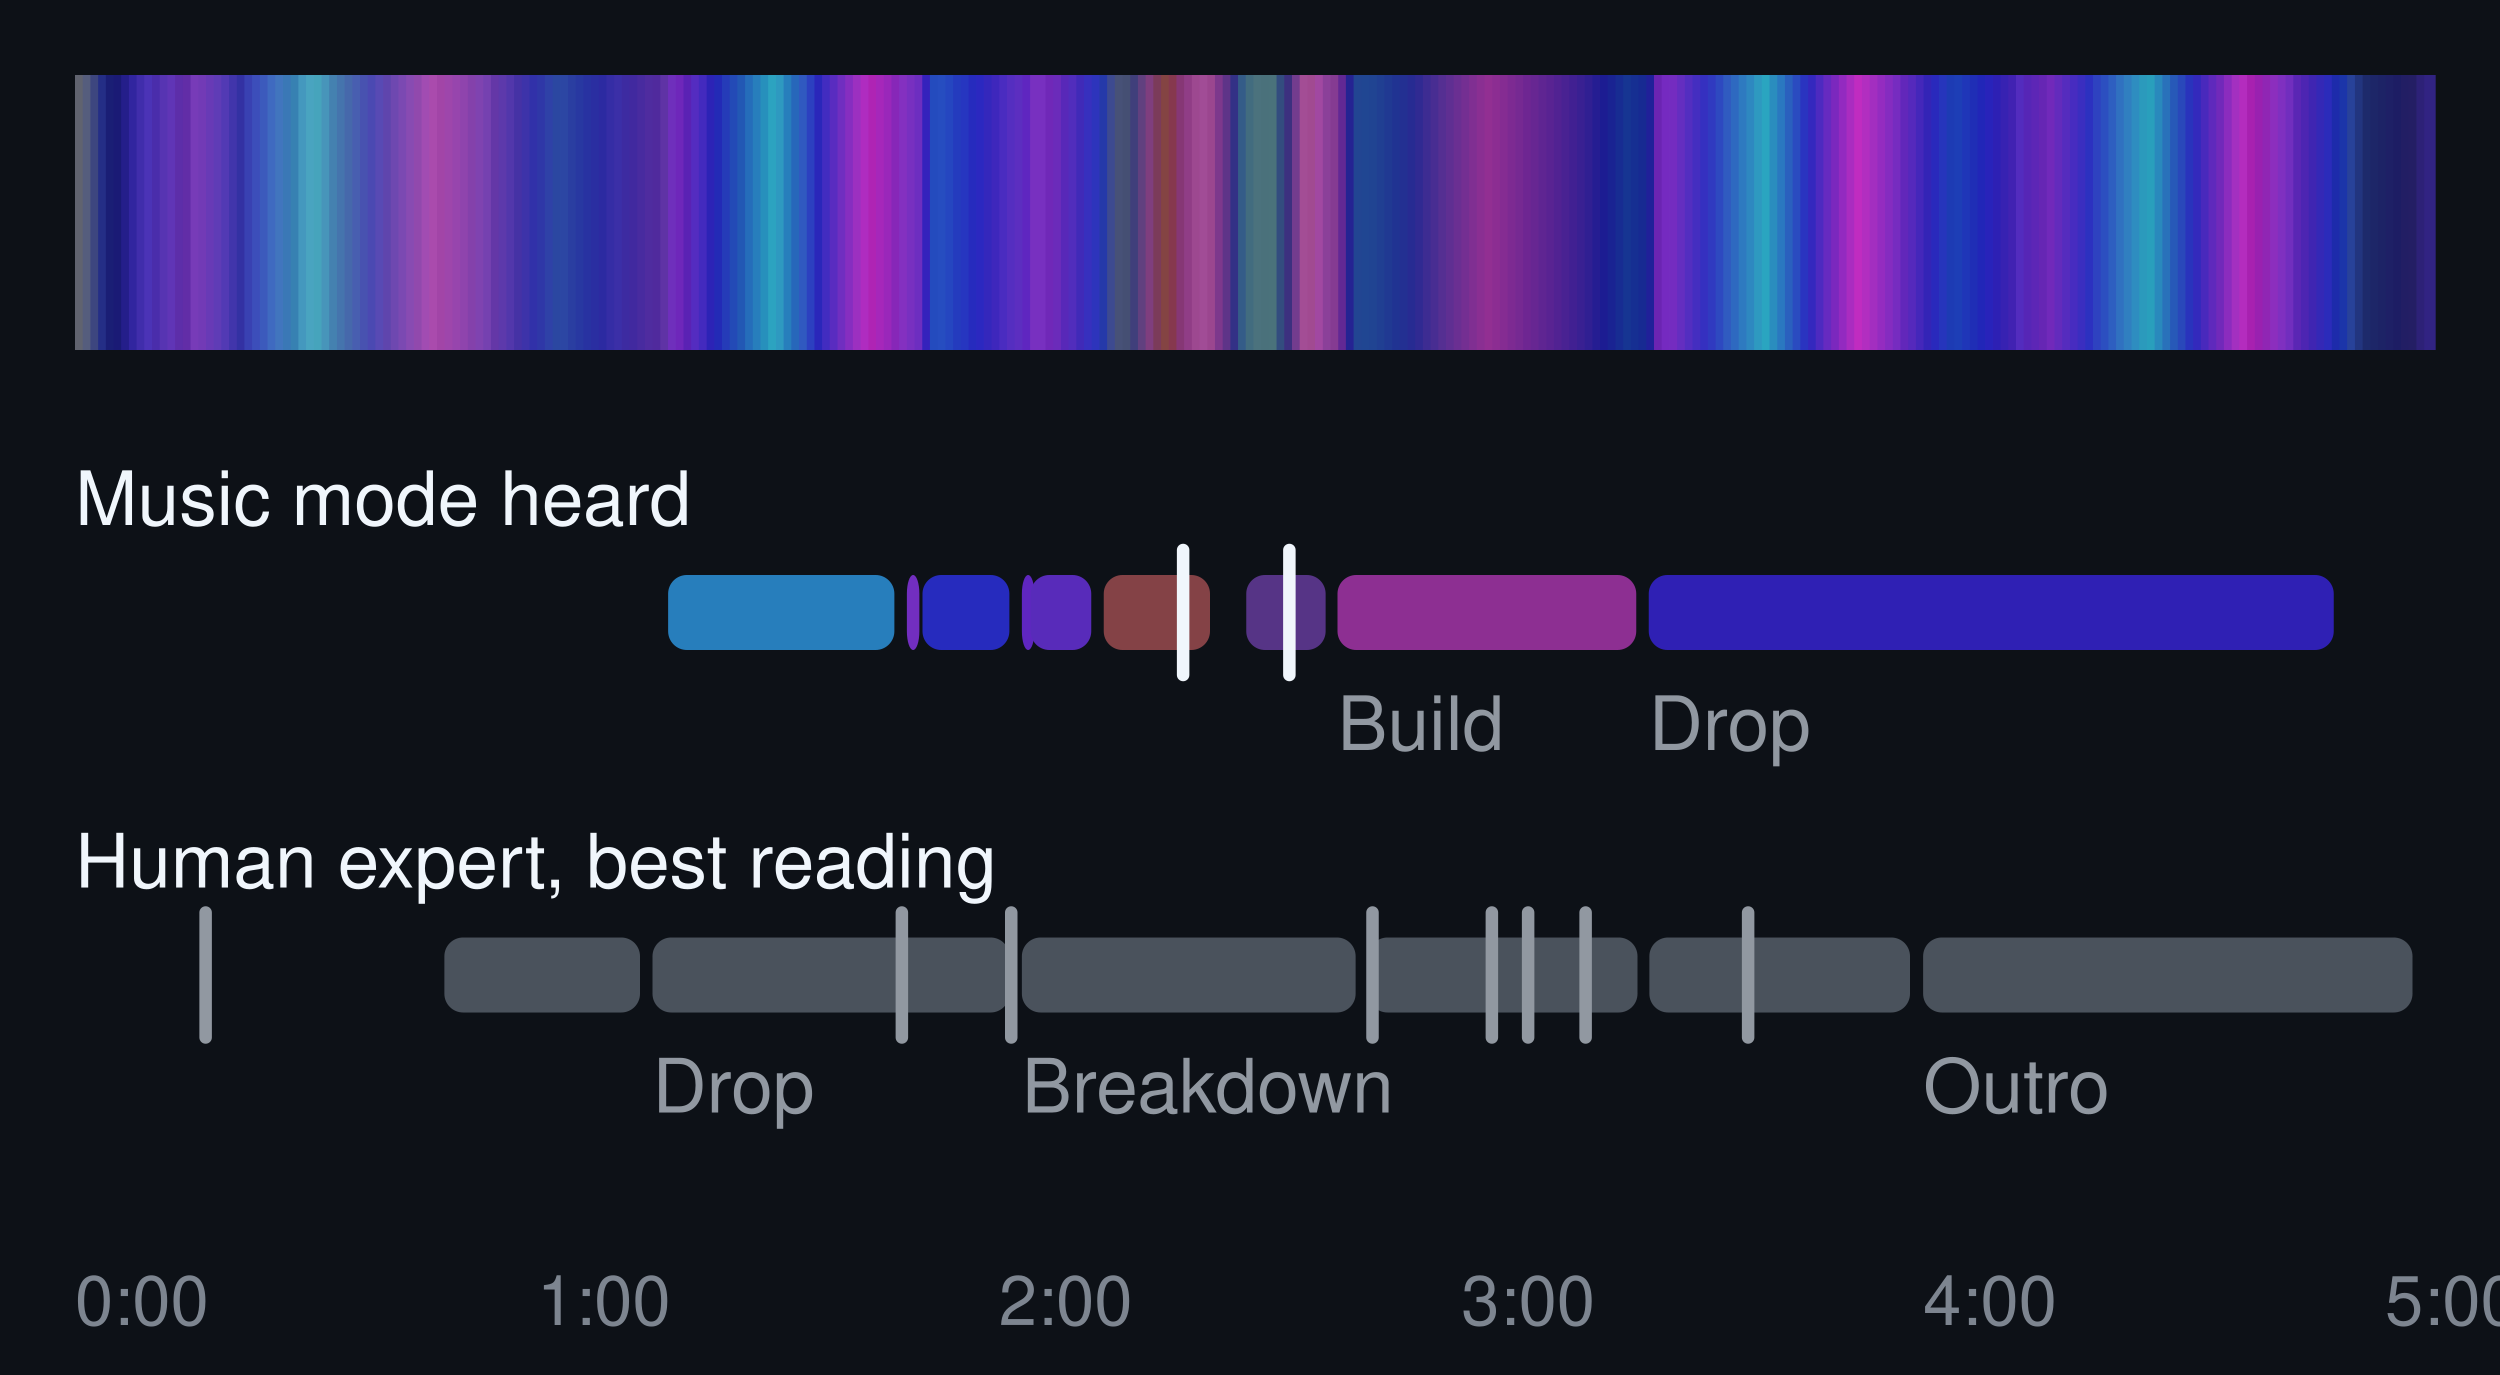
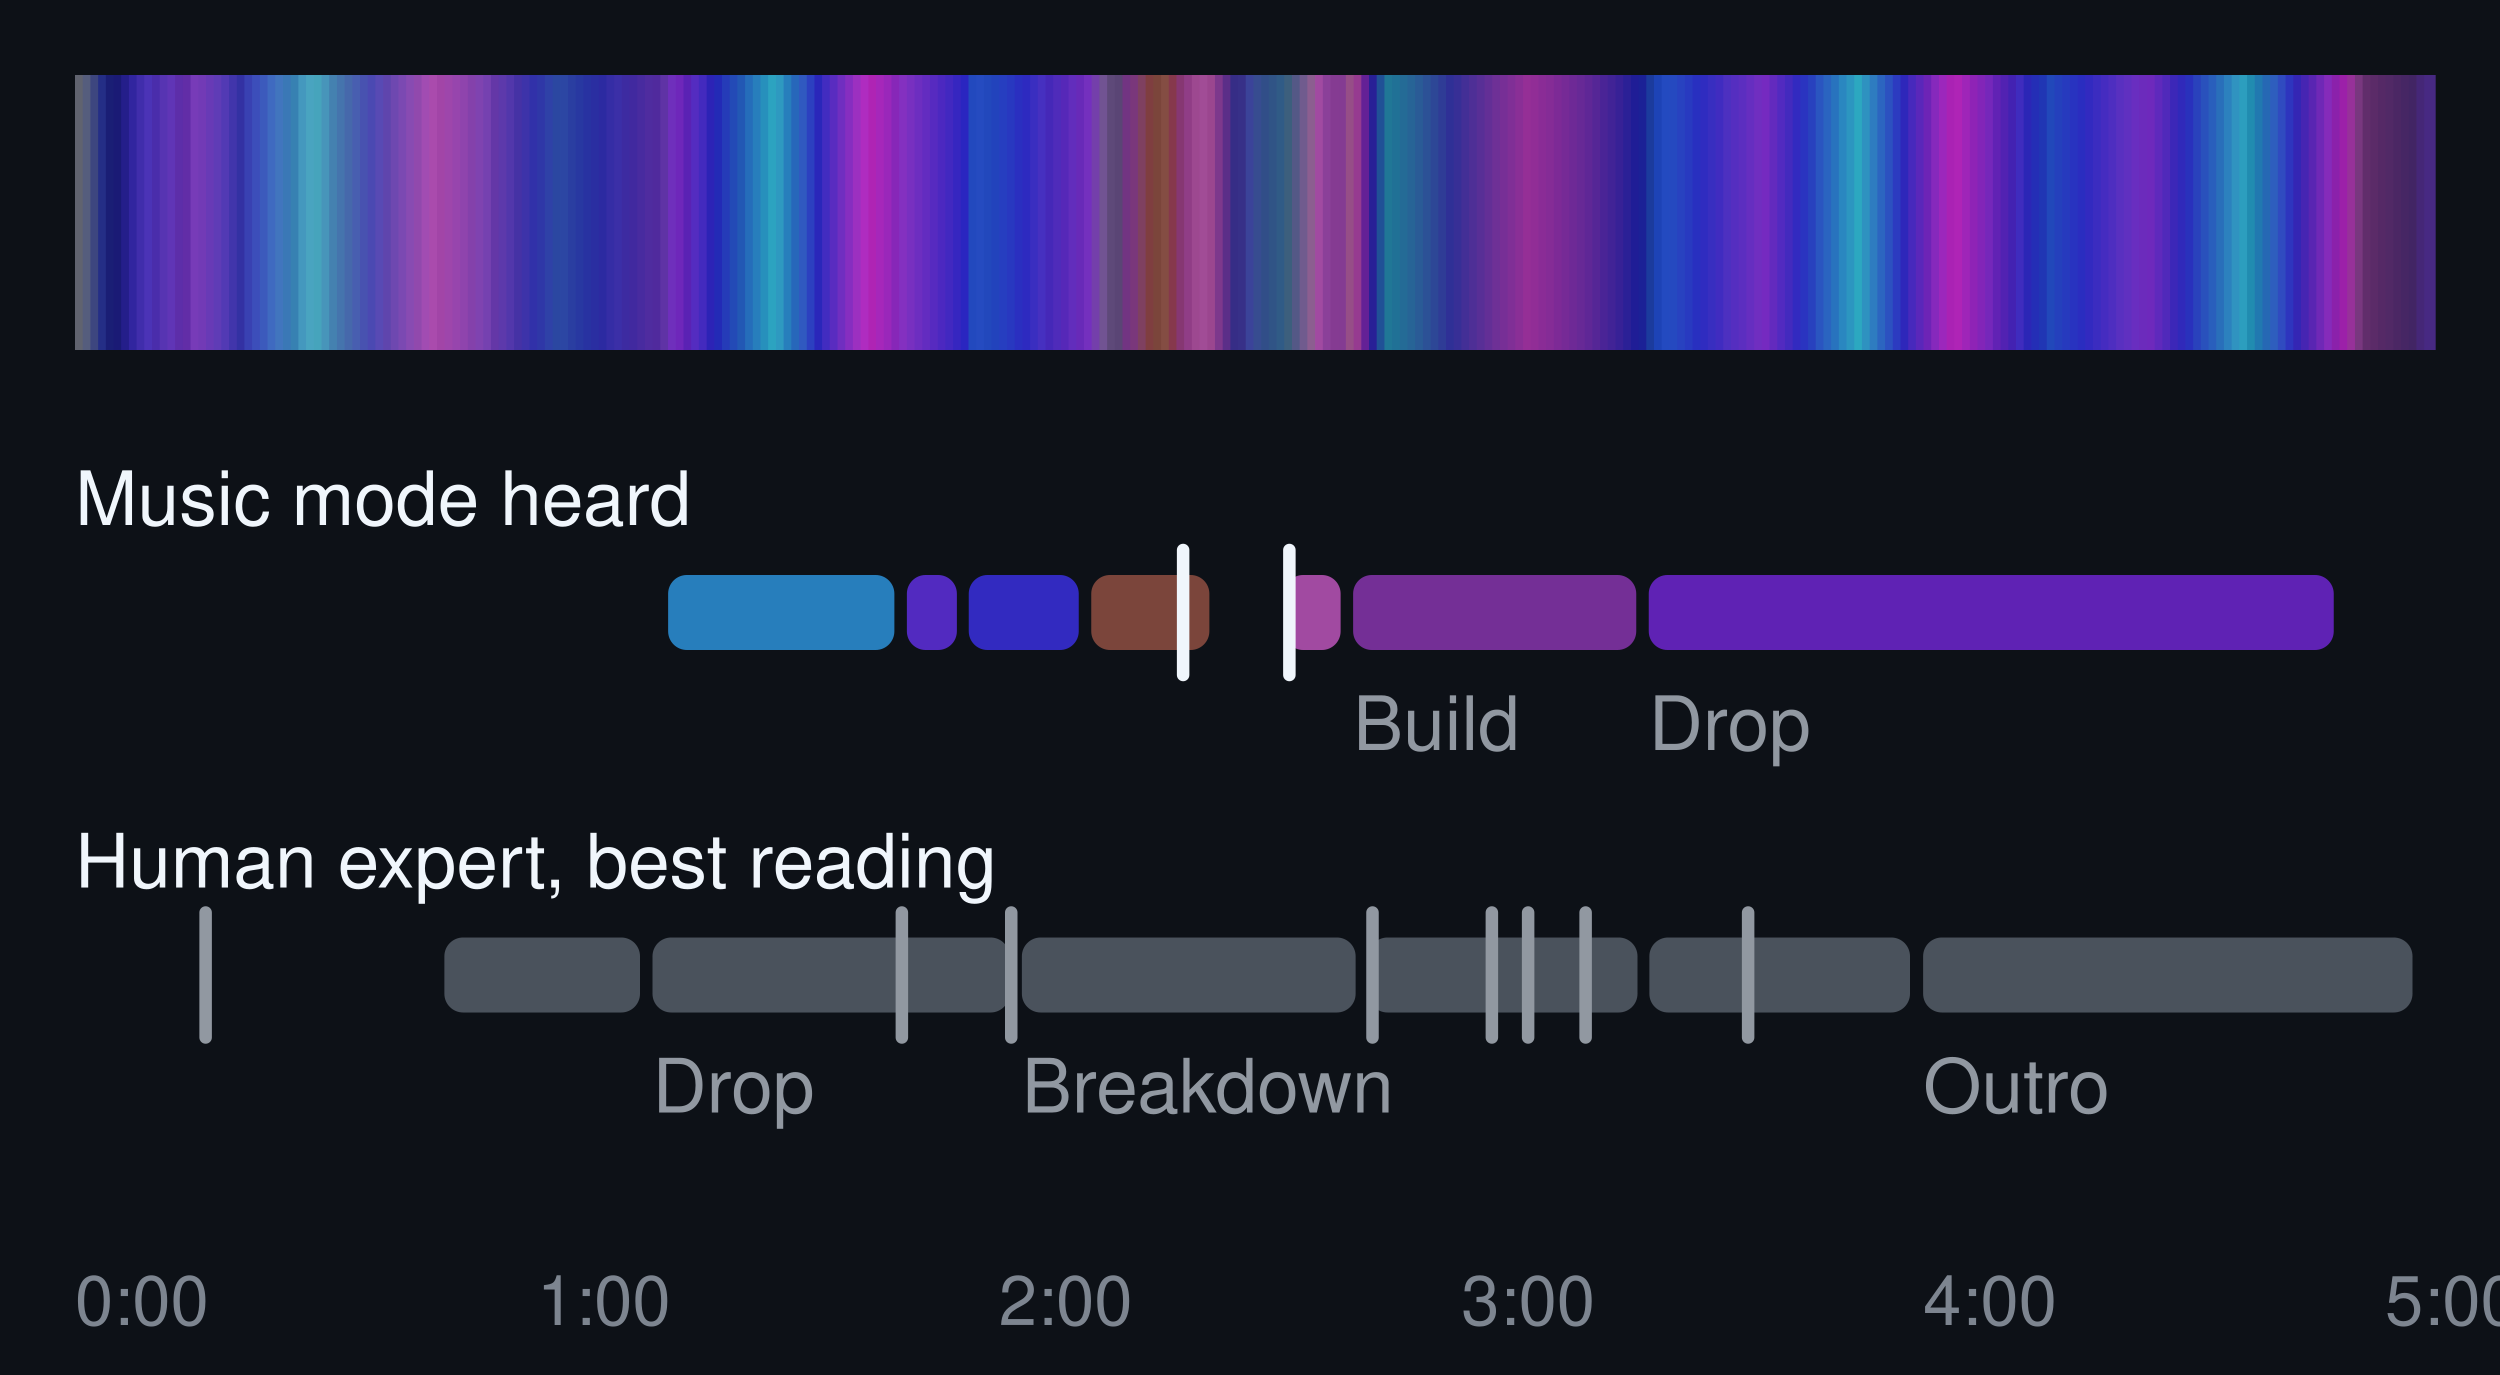
<svg xmlns="http://www.w3.org/2000/svg" width="400" height="220" viewBox="0 0 400 220" role="img" aria-label="Miss You: the light, music mode's sections and the human expert's marks">
  <style>text{font-family:-apple-system,BlinkMacSystemFont,'Segoe UI',Helvetica,Arial,sans-serif;fill:#9198a1} .ink{fill:#f0f6fc} .muted{fill:#7d8590}</style>
  <rect width="400" height="220" fill="#0d1117" />
  <g>
    <rect x="12.00" y="12" width="1.83" height="44" fill="#60636f" />
    <rect x="13.23" y="12" width="1.83" height="44" fill="#555d7d" />
    <rect x="14.46" y="12" width="1.83" height="44" fill="#3d467f" />
    <rect x="15.70" y="12" width="1.83" height="44" fill="#242e86" />
    <rect x="16.93" y="12" width="1.83" height="44" fill="#1a1e75" />
    <rect x="18.16" y="12" width="1.83" height="44" fill="#1a1a75" />
    <rect x="19.39" y="12" width="1.83" height="44" fill="#241e8a" />
    <rect x="20.63" y="12" width="1.83" height="44" fill="#31259f" />
    <rect x="21.86" y="12" width="1.83" height="44" fill="#402dab" />
    <rect x="23.09" y="12" width="1.83" height="44" fill="#4b33b6" />
    <rect x="24.32" y="12" width="1.83" height="44" fill="#4a2dab" />
    <rect x="25.56" y="12" width="1.83" height="44" fill="#5734b2" />
    <rect x="26.79" y="12" width="1.83" height="44" fill="#6035b6" />
    <rect x="28.02" y="12" width="1.83" height="44" fill="#5d2ea9" />
    <rect x="29.25" y="12" width="1.83" height="44" fill="#622da7" />
    <rect x="30.49" y="12" width="1.83" height="44" fill="#773bb8" />
    <rect x="31.72" y="12" width="1.83" height="44" fill="#723ab6" />
    <rect x="32.95" y="12" width="1.83" height="44" fill="#683ab6" />
    <rect x="34.18" y="12" width="1.83" height="44" fill="#5f3cb6" />
    <rect x="35.42" y="12" width="1.83" height="44" fill="#523ab4" />
    <rect x="36.65" y="12" width="1.83" height="44" fill="#4135ab" />
    <rect x="37.88" y="12" width="1.83" height="44" fill="#3331a3" />
    <rect x="39.11" y="12" width="1.83" height="44" fill="#3941b2" />
    <rect x="40.34" y="12" width="1.83" height="44" fill="#3c4eba" />
    <rect x="41.58" y="12" width="1.83" height="44" fill="#3c5abc" />
    <rect x="42.81" y="12" width="1.83" height="44" fill="#3f6ac0" />
    <rect x="44.04" y="12" width="1.83" height="44" fill="#4175be" />
    <rect x="45.27" y="12" width="1.83" height="44" fill="#3a78b6" />
    <rect x="46.51" y="12" width="1.83" height="44" fill="#3781b2" />
    <rect x="47.74" y="12" width="1.83" height="44" fill="#4498be" />
    <rect x="48.97" y="12" width="1.83" height="44" fill="#49a4c0" />
    <rect x="50.20" y="12" width="1.83" height="44" fill="#46a4bc" />
    <rect x="51.44" y="12" width="1.83" height="44" fill="#4795ba" />
    <rect x="52.67" y="12" width="1.83" height="44" fill="#4481b0" />
    <rect x="53.90" y="12" width="1.83" height="44" fill="#4574ad" />
    <rect x="55.13" y="12" width="1.83" height="44" fill="#4668ab" />
    <rect x="56.37" y="12" width="1.83" height="44" fill="#485eb0" />
    <rect x="57.60" y="12" width="1.83" height="44" fill="#4852b0" />
    <rect x="58.83" y="12" width="1.83" height="44" fill="#4b49b2" />
    <rect x="60.06" y="12" width="1.83" height="44" fill="#584ab4" />
    <rect x="61.30" y="12" width="1.83" height="44" fill="#5f45ad" />
    <rect x="62.53" y="12" width="1.83" height="44" fill="#6e48b0" />
    <rect x="63.76" y="12" width="1.83" height="44" fill="#7b49b2" />
    <rect x="64.99" y="12" width="1.83" height="44" fill="#884bb2" />
    <rect x="66.22" y="12" width="1.83" height="44" fill="#9149ad" />
    <rect x="67.46" y="12" width="1.83" height="44" fill="#a14cb2" />
    <rect x="68.69" y="12" width="1.83" height="44" fill="#aa4bad" />
    <rect x="69.92" y="12" width="1.83" height="44" fill="#a245a7" />
    <rect x="71.15" y="12" width="1.83" height="44" fill="#9e46ab" />
    <rect x="72.39" y="12" width="1.83" height="44" fill="#9745ad" />
    <rect x="73.62" y="12" width="1.83" height="44" fill="#8f44ad" />
    <rect x="74.85" y="12" width="1.83" height="44" fill="#8441ab" />
    <rect x="76.08" y="12" width="1.83" height="44" fill="#7f43b0" />
    <rect x="77.32" y="12" width="1.83" height="44" fill="#7541b0" />
    <rect x="78.55" y="12" width="1.83" height="44" fill="#6437a7" />
    <rect x="79.78" y="12" width="1.83" height="44" fill="#5d39ab" />
    <rect x="81.01" y="12" width="1.83" height="44" fill="#5237ab" />
    <rect x="82.25" y="12" width="1.83" height="44" fill="#4532a5" />
    <rect x="83.48" y="12" width="1.83" height="44" fill="#3d33a9" />
    <rect x="84.71" y="12" width="1.83" height="44" fill="#3131a9" />
    <rect x="85.94" y="12" width="1.83" height="44" fill="#2f37a7" />
    <rect x="87.18" y="12" width="1.83" height="44" fill="#2f41a7" />
    <rect x="88.41" y="12" width="1.83" height="44" fill="#2b47a1" />
    <rect x="89.64" y="12" width="1.83" height="44" fill="#2c46a3" />
    <rect x="90.87" y="12" width="1.83" height="44" fill="#2a3ea1" />
    <rect x="92.10" y="12" width="1.83" height="44" fill="#2838a1" />
    <rect x="93.34" y="12" width="1.83" height="44" fill="#2832a1" />
    <rect x="94.57" y="12" width="1.83" height="44" fill="#2a2ea1" />
    <rect x="95.80" y="12" width="1.83" height="44" fill="#2c2aa1" />
    <rect x="97.03" y="12" width="1.83" height="44" fill="#352da5" />
    <rect x="98.27" y="12" width="1.83" height="44" fill="#3b2fa7" />
    <rect x="99.50" y="12" width="1.83" height="44" fill="#3d2ba1" />
    <rect x="100.73" y="12" width="1.83" height="44" fill="#41299f" />
    <rect x="101.96" y="12" width="1.83" height="44" fill="#482b9f" />
    <rect x="103.20" y="12" width="1.83" height="44" fill="#4f2c9f" />
    <rect x="104.43" y="12" width="1.83" height="44" fill="#502a9d" />
    <rect x="105.66" y="12" width="1.83" height="44" fill="#5f33a5" />
    <rect x="106.89" y="12" width="1.83" height="44" fill="#6f2fbc" />
    <rect x="108.13" y="12" width="1.83" height="44" fill="#6e27ba" />
    <rect x="109.36" y="12" width="1.83" height="44" fill="#5a22b4" />
    <rect x="110.59" y="12" width="1.83" height="44" fill="#542cc0" />
    <rect x="111.82" y="12" width="1.83" height="44" fill="#432abe" />
    <rect x="113.06" y="12" width="1.83" height="44" fill="#2c23b6" />
    <rect x="114.29" y="12" width="1.83" height="44" fill="#232ab6" />
    <rect x="115.52" y="12" width="1.83" height="44" fill="#253bb8" />
    <rect x="116.75" y="12" width="1.83" height="44" fill="#234ab6" />
    <rect x="117.98" y="12" width="1.83" height="44" fill="#2258b4" />
    <rect x="119.22" y="12" width="1.83" height="44" fill="#256dba" />
    <rect x="120.45" y="12" width="1.83" height="44" fill="#277ebc" />
    <rect x="121.68" y="12" width="1.83" height="44" fill="#2790bc" />
    <rect x="122.91" y="12" width="1.83" height="44" fill="#2ca3c0" />
    <rect x="124.15" y="12" width="1.83" height="44" fill="#2e99c0" />
    <rect x="125.38" y="12" width="1.83" height="44" fill="#277ebc" />
    <rect x="126.61" y="12" width="1.83" height="44" fill="#2767ba" />
    <rect x="127.84" y="12" width="1.83" height="44" fill="#3059c0" />
    <rect x="129.08" y="12" width="1.83" height="44" fill="#2c40c0" />
    <rect x="130.31" y="12" width="1.83" height="44" fill="#2a27ba" />
    <rect x="131.54" y="12" width="1.83" height="44" fill="#422cc0" />
    <rect x="132.77" y="12" width="1.83" height="44" fill="#592cc0" />
    <rect x="134.01" y="12" width="1.83" height="44" fill="#702ec0" />
    <rect x="135.24" y="12" width="1.83" height="44" fill="#862ec0" />
    <rect x="136.47" y="12" width="1.83" height="44" fill="#9c30c0" />
    <rect x="137.70" y="12" width="1.83" height="44" fill="#af2cc0" />
    <rect x="138.94" y="12" width="1.83" height="44" fill="#af24b4" />
    <rect x="140.17" y="12" width="1.83" height="44" fill="#a627ba" />
    <rect x="141.40" y="12" width="1.83" height="44" fill="#9a27ba" />
    <rect x="142.63" y="12" width="1.83" height="44" fill="#8727b8" />
    <rect x="143.86" y="12" width="1.83" height="44" fill="#8430c0" />
    <rect x="145.10" y="12" width="1.83" height="44" fill="#7830c0" />
    <rect x="146.33" y="12" width="1.83" height="44" fill="#6d2ec0" />
-     <rect x="147.56" y="12" width="1.83" height="44" fill="#3422bc" />
-     <rect x="148.79" y="12" width="1.83" height="44" fill="#244bbe" />
-     <rect x="150.03" y="12" width="1.83" height="44" fill="#264dc0" />
-     <rect x="151.26" y="12" width="1.83" height="44" fill="#2546c0" />
-     <rect x="152.49" y="12" width="1.83" height="44" fill="#243bbe" />
-     <rect x="153.72" y="12" width="1.83" height="44" fill="#2636c0" />
-     <rect x="154.96" y="12" width="1.83" height="44" fill="#262bbe" />
-     <rect x="156.19" y="12" width="1.83" height="44" fill="#2b28c0" />
-     <rect x="157.42" y="12" width="1.83" height="44" fill="#3427bc" />
-     <rect x="158.65" y="12" width="1.83" height="44" fill="#3e27bc" />
-     <rect x="159.89" y="12" width="1.83" height="44" fill="#4a2cc0" />
-     <rect x="161.12" y="12" width="1.83" height="44" fill="#552ec0" />
-     <rect x="162.35" y="12" width="1.83" height="44" fill="#5c2ec0" />
-     <rect x="163.58" y="12" width="1.83" height="44" fill="#5f26c0" />
-     <rect x="164.82" y="12" width="1.83" height="44" fill="#7830c0" />
-     <rect x="166.05" y="12" width="1.83" height="44" fill="#7830c0" />
-     <rect x="167.28" y="12" width="1.83" height="44" fill="#7028b8" />
-     <rect x="168.51" y="12" width="1.83" height="44" fill="#6b2bba" />
-     <rect x="169.75" y="12" width="1.83" height="44" fill="#5828b8" />
-     <rect x="170.98" y="12" width="1.83" height="44" fill="#512dbc" />
-     <rect x="172.21" y="12" width="1.83" height="44" fill="#402ab8" />
-     <rect x="173.44" y="12" width="1.83" height="44" fill="#3730be" />
-     <rect x="174.67" y="12" width="1.83" height="44" fill="#2d34bc" />
-     <rect x="175.91" y="12" width="1.83" height="44" fill="#2539a9" />
-     <rect x="177.14" y="12" width="1.83" height="44" fill="#3d4a90" />
-     <rect x="178.37" y="12" width="1.83" height="44" fill="#475177" />
-     <rect x="179.60" y="12" width="1.83" height="44" fill="#454f73" />
-     <rect x="180.84" y="12" width="1.83" height="44" fill="#403f7b" />
-     <rect x="182.07" y="12" width="1.83" height="44" fill="#61407f" />
-     <rect x="183.30" y="12" width="1.83" height="44" fill="#7f3e7e" />
-     <rect x="184.53" y="12" width="1.83" height="44" fill="#7b3b5a" />
-     <rect x="185.77" y="12" width="1.83" height="44" fill="#844443" />
-     <rect x="187.00" y="12" width="1.83" height="44" fill="#86384e" />
-     <rect x="188.23" y="12" width="1.83" height="44" fill="#863775" />
+     <rect x="147.56" y="12" width="1.83" height="44" fill="#632cc0" />
+     <rect x="148.79" y="12" width="1.83" height="44" fill="#572ac0" />
+     <rect x="150.03" y="12" width="1.83" height="44" fill="#4c28c0" />
+     <rect x="151.26" y="12" width="1.83" height="44" fill="#4228c0" />
+     <rect x="152.49" y="12" width="1.83" height="44" fill="#3626c0" />
+     <rect x="153.72" y="12" width="1.83" height="44" fill="#2a25c0" />
+     <rect x="154.96" y="12" width="1.83" height="44" fill="#2249be" />
+     <rect x="156.19" y="12" width="1.83" height="44" fill="#254bc0" />
+     <rect x="157.42" y="12" width="1.83" height="44" fill="#2248bc" />
+     <rect x="158.65" y="12" width="1.83" height="44" fill="#2243bc" />
+     <rect x="159.89" y="12" width="1.83" height="44" fill="#263ec0" />
+     <rect x="161.12" y="12" width="1.83" height="44" fill="#2838c0" />
+     <rect x="162.35" y="12" width="1.83" height="44" fill="#2a2fc0" />
+     <rect x="163.58" y="12" width="1.83" height="44" fill="#2d2ac0" />
+     <rect x="164.82" y="12" width="1.83" height="44" fill="#3a2ec0" />
+     <rect x="166.05" y="12" width="1.83" height="44" fill="#4630c0" />
+     <rect x="167.28" y="12" width="1.83" height="44" fill="#4528b8" />
+     <rect x="168.51" y="12" width="1.83" height="44" fill="#4f2bba" />
+     <rect x="169.75" y="12" width="1.83" height="44" fill="#5628b8" />
+     <rect x="170.98" y="12" width="1.83" height="44" fill="#622dbc" />
+     <rect x="172.21" y="12" width="1.83" height="44" fill="#682ab8" />
+     <rect x="173.44" y="12" width="1.83" height="44" fill="#7430be" />
+     <rect x="174.67" y="12" width="1.83" height="44" fill="#743fab" />
+     <rect x="175.91" y="12" width="1.83" height="44" fill="#715392" />
+     <rect x="177.14" y="12" width="1.83" height="44" fill="#5e4979" />
+     <rect x="178.37" y="12" width="1.83" height="44" fill="#5a4575" />
+     <rect x="179.60" y="12" width="1.83" height="44" fill="#723482" />
+     <rect x="180.84" y="12" width="1.83" height="44" fill="#7a377b" />
+     <rect x="182.07" y="12" width="1.83" height="44" fill="#7f4060" />
+     <rect x="183.30" y="12" width="1.83" height="44" fill="#7f3e40" />
+     <rect x="184.53" y="12" width="1.83" height="44" fill="#7b453b" />
+     <rect x="185.77" y="12" width="1.83" height="44" fill="#844d43" />
+     <rect x="187.00" y="12" width="1.83" height="44" fill="#86384c" />
+     <rect x="188.23" y="12" width="1.83" height="44" fill="#863772" />
    <rect x="189.46" y="12" width="1.83" height="44" fill="#903d86" />
    <rect x="190.70" y="12" width="1.83" height="44" fill="#9d4890" />
    <rect x="191.93" y="12" width="1.83" height="44" fill="#a14c96" />
    <rect x="193.16" y="12" width="1.83" height="44" fill="#9b468f" />
    <rect x="194.39" y="12" width="1.83" height="44" fill="#7d388c" />
-     <rect x="195.63" y="12" width="1.83" height="44" fill="#5e3488" />
-     <rect x="196.86" y="12" width="1.83" height="44" fill="#333186" />
-     <rect x="198.09" y="12" width="1.83" height="44" fill="#345c88" />
-     <rect x="199.32" y="12" width="1.83" height="44" fill="#426c7f" />
-     <rect x="200.55" y="12" width="1.83" height="44" fill="#4b727d" />
-     <rect x="201.79" y="12" width="1.83" height="44" fill="#4a717b" />
-     <rect x="203.02" y="12" width="1.83" height="44" fill="#4a727b" />
-     <rect x="204.25" y="12" width="1.83" height="44" fill="#334c7f" />
-     <rect x="205.48" y="12" width="1.83" height="44" fill="#3c307f" />
-     <rect x="206.72" y="12" width="1.83" height="44" fill="#733c8e" />
-     <rect x="207.95" y="12" width="1.83" height="44" fill="#a34d95" />
-     <rect x="209.18" y="12" width="1.83" height="44" fill="#a14a91" />
-     <rect x="210.41" y="12" width="1.83" height="44" fill="#a148a1" />
+     <rect x="195.63" y="12" width="1.83" height="44" fill="#5b2e88" />
+     <rect x="196.86" y="12" width="1.83" height="44" fill="#362d86" />
+     <rect x="198.09" y="12" width="1.83" height="44" fill="#373088" />
+     <rect x="199.32" y="12" width="1.83" height="44" fill="#3b4399" />
+     <rect x="200.55" y="12" width="1.83" height="44" fill="#374c90" />
+     <rect x="201.79" y="12" width="1.83" height="44" fill="#314e88" />
+     <rect x="203.02" y="12" width="1.83" height="44" fill="#305486" />
+     <rect x="204.25" y="12" width="1.83" height="44" fill="#305b86" />
+     <rect x="205.48" y="12" width="1.83" height="44" fill="#3c5f7d" />
+     <rect x="206.72" y="12" width="1.83" height="44" fill="#545886" />
+     <rect x="207.95" y="12" width="1.83" height="44" fill="#705b8e" />
+     <rect x="209.18" y="12" width="1.83" height="44" fill="#8c5e90" />
+     <rect x="210.41" y="12" width="1.83" height="44" fill="#a14aa1" />
    <rect x="211.65" y="12" width="1.83" height="44" fill="#8b4099" />
    <rect x="212.88" y="12" width="1.83" height="44" fill="#853b92" />
-     <rect x="214.11" y="12" width="1.83" height="44" fill="#622894" />
-     <rect x="215.34" y="12" width="1.83" height="44" fill="#252392" />
-     <rect x="216.58" y="12" width="1.83" height="44" fill="#224592" />
-     <rect x="217.81" y="12" width="1.83" height="44" fill="#204692" />
-     <rect x="219.04" y="12" width="1.83" height="44" fill="#204492" />
-     <rect x="220.27" y="12" width="1.83" height="44" fill="#203f92" />
-     <rect x="221.51" y="12" width="1.83" height="44" fill="#203992" />
-     <rect x="222.74" y="12" width="1.83" height="44" fill="#203392" />
-     <rect x="223.97" y="12" width="1.83" height="44" fill="#233092" />
-     <rect x="225.20" y="12" width="1.83" height="44" fill="#272b92" />
-     <rect x="226.43" y="12" width="1.83" height="44" fill="#302a92" />
-     <rect x="227.67" y="12" width="1.83" height="44" fill="#3d2c92" />
-     <rect x="228.90" y="12" width="1.83" height="44" fill="#482d92" />
-     <rect x="230.13" y="12" width="1.83" height="44" fill="#552f92" />
-     <rect x="231.36" y="12" width="1.83" height="44" fill="#5f2f92" />
-     <rect x="232.60" y="12" width="1.83" height="44" fill="#6a2f92" />
-     <rect x="233.83" y="12" width="1.83" height="44" fill="#742f92" />
-     <rect x="235.06" y="12" width="1.83" height="44" fill="#802f92" />
-     <rect x="236.29" y="12" width="1.83" height="44" fill="#8a2f92" />
-     <rect x="237.53" y="12" width="1.83" height="44" fill="#922f92" />
-     <rect x="238.76" y="12" width="1.83" height="44" fill="#8c2d92" />
-     <rect x="239.99" y="12" width="1.83" height="44" fill="#852c92" />
-     <rect x="241.22" y="12" width="1.83" height="44" fill="#7d2a92" />
-     <rect x="242.46" y="12" width="1.83" height="44" fill="#762992" />
-     <rect x="243.69" y="12" width="1.83" height="44" fill="#6e2692" />
-     <rect x="244.92" y="12" width="1.83" height="44" fill="#672692" />
-     <rect x="246.15" y="12" width="1.83" height="44" fill="#5f2592" />
-     <rect x="247.39" y="12" width="1.83" height="44" fill="#592392" />
-     <rect x="248.62" y="12" width="1.83" height="44" fill="#512292" />
-     <rect x="249.85" y="12" width="1.83" height="44" fill="#492292" />
-     <rect x="251.08" y="12" width="1.83" height="44" fill="#412092" />
-     <rect x="252.31" y="12" width="1.83" height="44" fill="#392092" />
-     <rect x="253.55" y="12" width="1.83" height="44" fill="#301f92" />
-     <rect x="254.78" y="12" width="1.83" height="44" fill="#251d92" />
-     <rect x="256.01" y="12" width="1.83" height="44" fill="#1c1c92" />
-     <rect x="257.24" y="12" width="1.83" height="44" fill="#192392" />
-     <rect x="258.48" y="12" width="1.83" height="44" fill="#172c92" />
-     <rect x="259.71" y="12" width="1.83" height="44" fill="#163592" />
-     <rect x="260.94" y="12" width="1.83" height="44" fill="#162f92" />
-     <rect x="262.17" y="12" width="1.83" height="44" fill="#172a92" />
-     <rect x="263.41" y="12" width="1.83" height="44" fill="#202099" />
-     <rect x="264.64" y="12" width="1.83" height="44" fill="#6b24b2" />
-     <rect x="265.87" y="12" width="1.83" height="44" fill="#752ac0" />
-     <rect x="267.10" y="12" width="1.83" height="44" fill="#742cc0" />
-     <rect x="268.34" y="12" width="1.83" height="44" fill="#642ec0" />
-     <rect x="269.57" y="12" width="1.83" height="44" fill="#532ec0" />
-     <rect x="270.80" y="12" width="1.83" height="44" fill="#442ec0" />
-     <rect x="272.03" y="12" width="1.83" height="44" fill="#3530c0" />
-     <rect x="273.27" y="12" width="1.83" height="44" fill="#303ac0" />
-     <rect x="274.50" y="12" width="1.83" height="44" fill="#2e49c0" />
-     <rect x="275.73" y="12" width="1.83" height="44" fill="#305bc0" />
-     <rect x="276.96" y="12" width="1.83" height="44" fill="#2e69c0" />
-     <rect x="278.19" y="12" width="1.83" height="44" fill="#2e7ac0" />
-     <rect x="279.43" y="12" width="1.83" height="44" fill="#2e88c0" />
-     <rect x="280.66" y="12" width="1.83" height="44" fill="#2e99c0" />
-     <rect x="281.89" y="12" width="1.83" height="44" fill="#2aa5c0" />
-     <rect x="283.12" y="12" width="1.83" height="44" fill="#2a8dbe" />
-     <rect x="284.36" y="12" width="1.83" height="44" fill="#2a78c0" />
-     <rect x="285.59" y="12" width="1.83" height="44" fill="#2a60be" />
-     <rect x="286.82" y="12" width="1.83" height="44" fill="#2a4bc0" />
+     <rect x="214.11" y="12" width="1.83" height="44" fill="#843b92" />
+     <rect x="215.34" y="12" width="1.83" height="44" fill="#964e87" />
+     <rect x="216.58" y="12" width="1.83" height="44" fill="#963b90" />
+     <rect x="217.81" y="12" width="1.83" height="44" fill="#642196" />
+     <rect x="219.04" y="12" width="1.83" height="44" fill="#282096" />
+     <rect x="220.27" y="12" width="1.83" height="44" fill="#205196" />
+     <rect x="221.51" y="12" width="1.83" height="44" fill="#207796" />
+     <rect x="222.74" y="12" width="1.83" height="44" fill="#207196" />
+     <rect x="223.97" y="12" width="1.83" height="44" fill="#246b96" />
+     <rect x="225.20" y="12" width="1.83" height="44" fill="#276496" />
+     <rect x="226.43" y="12" width="1.83" height="44" fill="#2a5b96" />
+     <rect x="227.67" y="12" width="1.83" height="44" fill="#2c5196" />
+     <rect x="228.90" y="12" width="1.83" height="44" fill="#2d4796" />
+     <rect x="230.13" y="12" width="1.83" height="44" fill="#2f3c96" />
+     <rect x="231.36" y="12" width="1.83" height="44" fill="#2f3096" />
+     <rect x="232.60" y="12" width="1.83" height="44" fill="#372f96" />
+     <rect x="233.83" y="12" width="1.83" height="44" fill="#432f96" />
+     <rect x="235.06" y="12" width="1.83" height="44" fill="#4e2f96" />
+     <rect x="236.29" y="12" width="1.83" height="44" fill="#582f96" />
+     <rect x="237.53" y="12" width="1.83" height="44" fill="#632f96" />
+     <rect x="238.76" y="12" width="1.83" height="44" fill="#6e3096" />
+     <rect x="239.99" y="12" width="1.83" height="44" fill="#772f96" />
+     <rect x="241.22" y="12" width="1.83" height="44" fill="#802f96" />
+     <rect x="242.46" y="12" width="1.83" height="44" fill="#8a2f96" />
+     <rect x="243.69" y="12" width="1.83" height="44" fill="#952f96" />
+     <rect x="244.92" y="12" width="1.83" height="44" fill="#912d96" />
+     <rect x="246.15" y="12" width="1.83" height="44" fill="#8a2c96" />
+     <rect x="247.39" y="12" width="1.83" height="44" fill="#852c96" />
+     <rect x="248.62" y="12" width="1.83" height="44" fill="#7d2a96" />
+     <rect x="249.85" y="12" width="1.83" height="44" fill="#762a96" />
+     <rect x="251.08" y="12" width="1.83" height="44" fill="#6e2996" />
+     <rect x="252.31" y="12" width="1.83" height="44" fill="#672996" />
+     <rect x="253.55" y="12" width="1.83" height="44" fill="#5f2796" />
+     <rect x="254.78" y="12" width="1.83" height="44" fill="#552696" />
+     <rect x="256.01" y="12" width="1.83" height="44" fill="#4a2496" />
+     <rect x="257.24" y="12" width="1.83" height="44" fill="#412396" />
+     <rect x="258.48" y="12" width="1.83" height="44" fill="#372196" />
+     <rect x="259.71" y="12" width="1.83" height="44" fill="#2b2096" />
+     <rect x="260.94" y="12" width="1.83" height="44" fill="#1f1d96" />
+     <rect x="262.17" y="12" width="1.83" height="44" fill="#1b2196" />
+     <rect x="263.41" y="12" width="1.83" height="44" fill="#1b3b9d" />
+     <rect x="264.64" y="12" width="1.83" height="44" fill="#1d43b6" />
+     <rect x="265.87" y="12" width="1.83" height="44" fill="#234ac0" />
+     <rect x="267.10" y="12" width="1.83" height="44" fill="#2549c0" />
+     <rect x="268.34" y="12" width="1.83" height="44" fill="#2842c0" />
+     <rect x="269.57" y="12" width="1.83" height="44" fill="#283ac0" />
+     <rect x="270.80" y="12" width="1.83" height="44" fill="#2830c0" />
+     <rect x="272.03" y="12" width="1.83" height="44" fill="#2f2cc0" />
+     <rect x="273.27" y="12" width="1.83" height="44" fill="#382ec0" />
+     <rect x="274.50" y="12" width="1.83" height="44" fill="#402cc0" />
+     <rect x="275.73" y="12" width="1.83" height="44" fill="#4d30c0" />
+     <rect x="276.96" y="12" width="1.83" height="44" fill="#552ec0" />
+     <rect x="278.19" y="12" width="1.83" height="44" fill="#5c2ec0" />
+     <rect x="279.43" y="12" width="1.83" height="44" fill="#662ec0" />
+     <rect x="280.66" y="12" width="1.83" height="44" fill="#702ec0" />
+     <rect x="281.89" y="12" width="1.83" height="44" fill="#752ac0" />
+     <rect x="283.12" y="12" width="1.83" height="44" fill="#632abe" />
+     <rect x="284.36" y="12" width="1.83" height="44" fill="#522ac0" />
+     <rect x="285.59" y="12" width="1.83" height="44" fill="#432abe" />
+     <rect x="286.82" y="12" width="1.83" height="44" fill="#322ac0" />
    <rect x="288.05" y="12" width="1.83" height="44" fill="#2a34c0" />
-     <rect x="289.29" y="12" width="1.83" height="44" fill="#3428be" />
-     <rect x="290.52" y="12" width="1.83" height="44" fill="#4d2ac0" />
-     <rect x="291.75" y="12" width="1.83" height="44" fill="#662ac0" />
-     <rect x="292.98" y="12" width="1.83" height="44" fill="#7b28be" />
-     <rect x="294.22" y="12" width="1.83" height="44" fill="#932ac0" />
-     <rect x="295.45" y="12" width="1.83" height="44" fill="#aa2cc0" />
-     <rect x="296.68" y="12" width="1.83" height="44" fill="#c02cc0" />
-     <rect x="297.91" y="12" width="1.83" height="44" fill="#b22ec0" />
-     <rect x="299.15" y="12" width="1.83" height="44" fill="#a32ec0" />
-     <rect x="300.38" y="12" width="1.83" height="44" fill="#942cc0" />
-     <rect x="301.61" y="12" width="1.83" height="44" fill="#852cc0" />
-     <rect x="302.84" y="12" width="1.83" height="44" fill="#762cc0" />
-     <rect x="304.07" y="12" width="1.83" height="44" fill="#6227ba" />
-     <rect x="305.31" y="12" width="1.83" height="44" fill="#5529bc" />
-     <rect x="306.54" y="12" width="1.83" height="44" fill="#4427ba" />
-     <rect x="307.77" y="12" width="1.83" height="44" fill="#3324b6" />
-     <rect x="309.00" y="12" width="1.83" height="44" fill="#2929bc" />
-     <rect x="310.24" y="12" width="1.83" height="44" fill="#2635bc" />
-     <rect x="311.47" y="12" width="1.83" height="44" fill="#1d3bb4" />
-     <rect x="312.70" y="12" width="1.83" height="44" fill="#1d3eb6" />
-     <rect x="313.93" y="12" width="1.83" height="44" fill="#1f36b8" />
-     <rect x="315.17" y="12" width="1.83" height="44" fill="#1f2eb6" />
-     <rect x="316.40" y="12" width="1.83" height="44" fill="#2126b8" />
-     <rect x="317.63" y="12" width="1.83" height="44" fill="#2823ba" />
-     <rect x="318.86" y="12" width="1.83" height="44" fill="#2d20b4" />
-     <rect x="320.10" y="12" width="1.83" height="44" fill="#3722b2" />
-     <rect x="321.33" y="12" width="1.83" height="44" fill="#4122b2" />
-     <rect x="322.56" y="12" width="1.83" height="44" fill="#532cbe" />
-     <rect x="323.79" y="12" width="1.83" height="44" fill="#5626b6" />
-     <rect x="325.03" y="12" width="1.83" height="44" fill="#5d26b6" />
-     <rect x="326.26" y="12" width="1.83" height="44" fill="#6626b4" />
-     <rect x="327.49" y="12" width="1.83" height="44" fill="#7129ba" />
-     <rect x="328.72" y="12" width="1.83" height="44" fill="#632bbc" />
-     <rect x="329.95" y="12" width="1.83" height="44" fill="#552cbe" />
-     <rect x="331.19" y="12" width="1.83" height="44" fill="#472cc0" />
-     <rect x="332.42" y="12" width="1.83" height="44" fill="#3a2ec0" />
-     <rect x="333.65" y="12" width="1.83" height="44" fill="#2c31c0" />
-     <rect x="334.88" y="12" width="1.83" height="44" fill="#2e42c0" />
-     <rect x="336.12" y="12" width="1.83" height="44" fill="#2c4fc0" />
-     <rect x="337.35" y="12" width="1.83" height="44" fill="#2e5fc0" />
-     <rect x="338.58" y="12" width="1.83" height="44" fill="#3071c0" />
-     <rect x="339.81" y="12" width="1.83" height="44" fill="#307fc0" />
-     <rect x="341.05" y="12" width="1.83" height="44" fill="#2e8dc0" />
-     <rect x="342.28" y="12" width="1.83" height="44" fill="#2b9abc" />
-     <rect x="343.51" y="12" width="1.83" height="44" fill="#299fbc" />
-     <rect x="344.74" y="12" width="1.83" height="44" fill="#2989bc" />
-     <rect x="345.98" y="12" width="1.83" height="44" fill="#2971ba" />
-     <rect x="347.21" y="12" width="1.83" height="44" fill="#2759b8" />
-     <rect x="348.44" y="12" width="1.83" height="44" fill="#2948ba" />
-     <rect x="349.67" y="12" width="1.83" height="44" fill="#2933bc" />
-     <rect x="350.91" y="12" width="1.83" height="44" fill="#3329bc" />
-     <rect x="352.14" y="12" width="1.83" height="44" fill="#4929bc" />
-     <rect x="353.37" y="12" width="1.83" height="44" fill="#5f29bc" />
-     <rect x="354.60" y="12" width="1.83" height="44" fill="#7129ba" />
-     <rect x="355.83" y="12" width="1.83" height="44" fill="#8b2cbe" />
-     <rect x="357.07" y="12" width="1.83" height="44" fill="#a330c0" />
-     <rect x="358.30" y="12" width="1.83" height="44" fill="#b42cbe" />
-     <rect x="359.53" y="12" width="1.83" height="44" fill="#a821b0" />
-     <rect x="360.76" y="12" width="1.83" height="44" fill="#9a21b0" />
-     <rect x="362.00" y="12" width="1.83" height="44" fill="#9026b4" />
-     <rect x="363.23" y="12" width="1.83" height="44" fill="#8c2ebe" />
-     <rect x="364.46" y="12" width="1.83" height="44" fill="#7f30c0" />
-     <rect x="365.69" y="12" width="1.83" height="44" fill="#712ebe" />
-     <rect x="366.93" y="12" width="1.83" height="44" fill="#5a26b4" />
-     <rect x="368.16" y="12" width="1.83" height="44" fill="#4d25b2" />
-     <rect x="369.39" y="12" width="1.83" height="44" fill="#3f25b2" />
-     <rect x="370.62" y="12" width="1.83" height="44" fill="#3428b6" />
-     <rect x="371.86" y="12" width="1.83" height="44" fill="#2b2bba" />
-     <rect x="373.09" y="12" width="1.83" height="44" fill="#1d2bab" />
-     <rect x="374.32" y="12" width="1.83" height="44" fill="#1b35a9" />
-     <rect x="375.55" y="12" width="1.83" height="44" fill="#284299" />
-     <rect x="376.79" y="12" width="1.83" height="44" fill="#22357f" />
-     <rect x="378.02" y="12" width="1.83" height="44" fill="#1d2a6b" />
-     <rect x="379.25" y="12" width="1.83" height="44" fill="#1d2668" />
-     <rect x="380.48" y="12" width="1.83" height="44" fill="#1d2366" />
-     <rect x="381.71" y="12" width="1.83" height="44" fill="#1e2066" />
-     <rect x="382.95" y="12" width="1.83" height="44" fill="#1d1d64" />
-     <rect x="384.18" y="12" width="1.83" height="44" fill="#221e64" />
-     <rect x="385.41" y="12" width="1.83" height="44" fill="#241e64" />
-     <rect x="386.64" y="12" width="1.83" height="44" fill="#2d2177" />
-     <rect x="387.88" y="12" width="1.83" height="44" fill="#312382" />
+     <rect x="289.29" y="12" width="1.83" height="44" fill="#2841be" />
+     <rect x="290.52" y="12" width="1.83" height="44" fill="#2a55c0" />
+     <rect x="291.75" y="12" width="1.83" height="44" fill="#2a64c0" />
+     <rect x="292.98" y="12" width="1.83" height="44" fill="#2873be" />
+     <rect x="294.22" y="12" width="1.83" height="44" fill="#2a87c0" />
+     <rect x="295.45" y="12" width="1.83" height="44" fill="#2c96c0" />
+     <rect x="296.68" y="12" width="1.83" height="44" fill="#2ca8c0" />
+     <rect x="297.91" y="12" width="1.83" height="44" fill="#2e92c0" />
+     <rect x="299.15" y="12" width="1.83" height="44" fill="#2e7cc0" />
+     <rect x="300.38" y="12" width="1.83" height="44" fill="#2c65c0" />
+     <rect x="301.61" y="12" width="1.83" height="44" fill="#2c51c0" />
+     <rect x="302.84" y="12" width="1.83" height="44" fill="#2c3bc0" />
+     <rect x="304.07" y="12" width="1.83" height="44" fill="#2e27ba" />
+     <rect x="305.31" y="12" width="1.83" height="44" fill="#4729bc" />
+     <rect x="306.54" y="12" width="1.83" height="44" fill="#5a27ba" />
+     <rect x="307.77" y="12" width="1.83" height="44" fill="#6d24b6" />
+     <rect x="309.00" y="12" width="1.83" height="44" fill="#8629bc" />
+     <rect x="310.24" y="12" width="1.83" height="44" fill="#9c27bc" />
+     <rect x="311.47" y="12" width="1.83" height="44" fill="#aa22b4" />
+     <rect x="312.70" y="12" width="1.83" height="44" fill="#af24b6" />
+     <rect x="313.93" y="12" width="1.83" height="44" fill="#9f25b8" />
+     <rect x="315.17" y="12" width="1.83" height="44" fill="#8f23b6" />
+     <rect x="316.40" y="12" width="1.83" height="44" fill="#8225b8" />
+     <rect x="317.63" y="12" width="1.83" height="44" fill="#7527ba" />
+     <rect x="318.86" y="12" width="1.83" height="44" fill="#6122b4" />
+     <rect x="320.10" y="12" width="1.83" height="44" fill="#5222b2" />
+     <rect x="321.33" y="12" width="1.83" height="44" fill="#4322b2" />
+     <rect x="322.56" y="12" width="1.83" height="44" fill="#3f2cbe" />
+     <rect x="323.79" y="12" width="1.83" height="44" fill="#2b26b6" />
+     <rect x="325.03" y="12" width="1.83" height="44" fill="#242eb6" />
+     <rect x="326.26" y="12" width="1.83" height="44" fill="#2036b4" />
+     <rect x="327.49" y="12" width="1.83" height="44" fill="#2148ba" />
+     <rect x="328.72" y="12" width="1.83" height="44" fill="#2440bc" />
+     <rect x="329.95" y="12" width="1.83" height="44" fill="#263abe" />
+     <rect x="331.19" y="12" width="1.83" height="44" fill="#2833c0" />
+     <rect x="332.42" y="12" width="1.83" height="44" fill="#2a2dc0" />
+     <rect x="333.65" y="12" width="1.83" height="44" fill="#322ac0" />
+     <rect x="334.88" y="12" width="1.83" height="44" fill="#3b2cc0" />
+     <rect x="336.12" y="12" width="1.83" height="44" fill="#452cc0" />
+     <rect x="337.35" y="12" width="1.83" height="44" fill="#4e2ec0" />
+     <rect x="338.58" y="12" width="1.83" height="44" fill="#5930c0" />
+     <rect x="339.81" y="12" width="1.83" height="44" fill="#6030c0" />
+     <rect x="341.05" y="12" width="1.83" height="44" fill="#692ec0" />
+     <rect x="342.28" y="12" width="1.83" height="44" fill="#6c2bbc" />
+     <rect x="343.51" y="12" width="1.83" height="44" fill="#6e29bc" />
+     <rect x="344.74" y="12" width="1.83" height="44" fill="#5f29bc" />
+     <rect x="345.98" y="12" width="1.83" height="44" fill="#5029ba" />
+     <rect x="347.21" y="12" width="1.83" height="44" fill="#3c27b8" />
+     <rect x="348.44" y="12" width="1.83" height="44" fill="#3029ba" />
+     <rect x="349.67" y="12" width="1.83" height="44" fill="#2931bc" />
+     <rect x="350.91" y="12" width="1.83" height="44" fill="#2942bc" />
+     <rect x="352.14" y="12" width="1.83" height="44" fill="#2951bc" />
+     <rect x="353.37" y="12" width="1.83" height="44" fill="#295fbc" />
+     <rect x="354.60" y="12" width="1.83" height="44" fill="#296fba" />
+     <rect x="355.83" y="12" width="1.83" height="44" fill="#2c81be" />
+     <rect x="357.07" y="12" width="1.83" height="44" fill="#3093c0" />
+     <rect x="358.30" y="12" width="1.83" height="44" fill="#2c9ebe" />
+     <rect x="359.53" y="12" width="1.83" height="44" fill="#218cb0" />
+     <rect x="360.76" y="12" width="1.83" height="44" fill="#2179b0" />
+     <rect x="362.00" y="12" width="1.83" height="44" fill="#2668b4" />
+     <rect x="363.23" y="12" width="1.83" height="44" fill="#2e5ebe" />
+     <rect x="364.46" y="12" width="1.83" height="44" fill="#304bc0" />
+     <rect x="365.69" y="12" width="1.83" height="44" fill="#2e35be" />
+     <rect x="366.93" y="12" width="1.83" height="44" fill="#3426b4" />
+     <rect x="368.16" y="12" width="1.83" height="44" fill="#4625b2" />
+     <rect x="369.39" y="12" width="1.83" height="44" fill="#5925b2" />
+     <rect x="370.62" y="12" width="1.83" height="44" fill="#6f28b6" />
+     <rect x="371.86" y="12" width="1.83" height="44" fill="#852bba" />
+     <rect x="373.09" y="12" width="1.83" height="44" fill="#8b21ab" />
+     <rect x="374.32" y="12" width="1.83" height="44" fill="#9c20a9" />
+     <rect x="375.55" y="12" width="1.83" height="44" fill="#973199" />
+     <rect x="376.79" y="12" width="1.83" height="44" fill="#79377f" />
+     <rect x="378.02" y="12" width="1.83" height="44" fill="#612d6b" />
+     <rect x="379.25" y="12" width="1.83" height="44" fill="#5b2b68" />
+     <rect x="380.48" y="12" width="1.83" height="44" fill="#552966" />
+     <rect x="381.71" y="12" width="1.83" height="44" fill="#512966" />
+     <rect x="382.95" y="12" width="1.83" height="44" fill="#4b2764" />
+     <rect x="384.18" y="12" width="1.83" height="44" fill="#462664" />
+     <rect x="385.41" y="12" width="1.83" height="44" fill="#422564" />
+     <rect x="386.64" y="12" width="1.83" height="44" fill="#452777" />
+     <rect x="387.88" y="12" width="1.83" height="44" fill="#472982" />
  </g>
  <text x="12" y="84" font-size="12" class="ink">Music mode heard</text>
  <text x="12" y="142" font-size="12" class="ink">Human expert, best reading</text>
  <rect x="106.9" y="92" width="36.2" height="12" rx="3" fill="#277ebc" />
-   <rect x="145.1" y="92" width="2.0" height="12" rx="3" fill="#722ec0" />
-   <rect x="147.6" y="92" width="13.9" height="12" rx="3" fill="#262bbe" />
-   <rect x="163.5" y="92" width="2.0" height="12" rx="3" fill="#5f26c0" />
-   <rect x="164.9" y="92" width="9.7" height="12" rx="3" fill="#582bba" />
-   <rect x="176.6" y="92" width="17.0" height="12" rx="3" fill="#844246" />
-   <rect x="199.4" y="92" width="12.7" height="12" rx="3" fill="#563486" />
-   <rect x="214.0" y="92" width="47.8" height="12" rx="3" fill="#8d2f92" />
-   <text x="214.0" y="120" font-size="12">Build</text>
-   <rect x="263.8" y="92" width="109.6" height="12" rx="3" fill="#2f20b4" />
+   <rect x="145.1" y="92" width="8.0" height="12" rx="3" fill="#522ac0" />
+   <rect x="155.0" y="92" width="17.6" height="12" rx="3" fill="#322ac0" />
+   <rect x="174.6" y="92" width="18.9" height="12" rx="3" fill="#7b453b" />
+   <rect x="205.5" y="92" width="9.0" height="12" rx="3" fill="#a14aa1" />
+   <rect x="216.5" y="92" width="45.3" height="12" rx="3" fill="#742f96" />
+   <text x="216.5" y="120" font-size="12">Build</text>
+   <rect x="263.8" y="92" width="109.6" height="12" rx="3" fill="#5f22b4" />
  <text x="263.8" y="120" font-size="12">Drop</text>
  <rect x="188.3" y="87" width="2" height="22" rx="1" fill="#f0f6fc" />
  <rect x="205.3" y="87" width="2" height="22" rx="1" fill="#f0f6fc" />
  <rect x="71.1" y="150" width="31.3" height="12" rx="3" fill="#4a525c" />
  <rect x="104.4" y="150" width="57.1" height="12" rx="3" fill="#4a525c" />
  <text x="104.4" y="178" font-size="12">Drop</text>
  <rect x="163.5" y="150" width="53.4" height="12" rx="3" fill="#4a525c" />
  <text x="163.5" y="178" font-size="12">Breakdown</text>
  <rect x="219.0" y="150" width="43.0" height="12" rx="3" fill="#4a525c" />
  <rect x="263.9" y="150" width="41.7" height="12" rx="3" fill="#4a525c" />
  <rect x="307.7" y="150" width="78.3" height="12" rx="3" fill="#4a525c" />
  <text x="307.7" y="178" font-size="12">Outro</text>
  <rect x="31.9" y="145" width="2" height="22" rx="1" fill="#9198a1" />
  <rect x="143.3" y="145" width="2" height="22" rx="1" fill="#9198a1" />
  <rect x="160.8" y="145" width="2" height="22" rx="1" fill="#9198a1" />
  <rect x="218.6" y="145" width="2" height="22" rx="1" fill="#9198a1" />
  <rect x="237.7" y="145" width="2" height="22" rx="1" fill="#9198a1" />
  <rect x="243.5" y="145" width="2" height="22" rx="1" fill="#9198a1" />
  <rect x="252.7" y="145" width="2" height="22" rx="1" fill="#9198a1" />
  <rect x="278.7" y="145" width="2" height="22" rx="1" fill="#9198a1" />
  <text x="12.0" y="212" font-size="11" class="muted">0:00</text>
  <text x="85.9" y="212" font-size="11" class="muted">1:00</text>
  <text x="159.8" y="212" font-size="11" class="muted">2:00</text>
  <text x="233.8" y="212" font-size="11" class="muted">3:00</text>
  <text x="307.7" y="212" font-size="11" class="muted">4:00</text>
  <text x="381.6" y="212" font-size="11" class="muted">5:00</text>
</svg>
